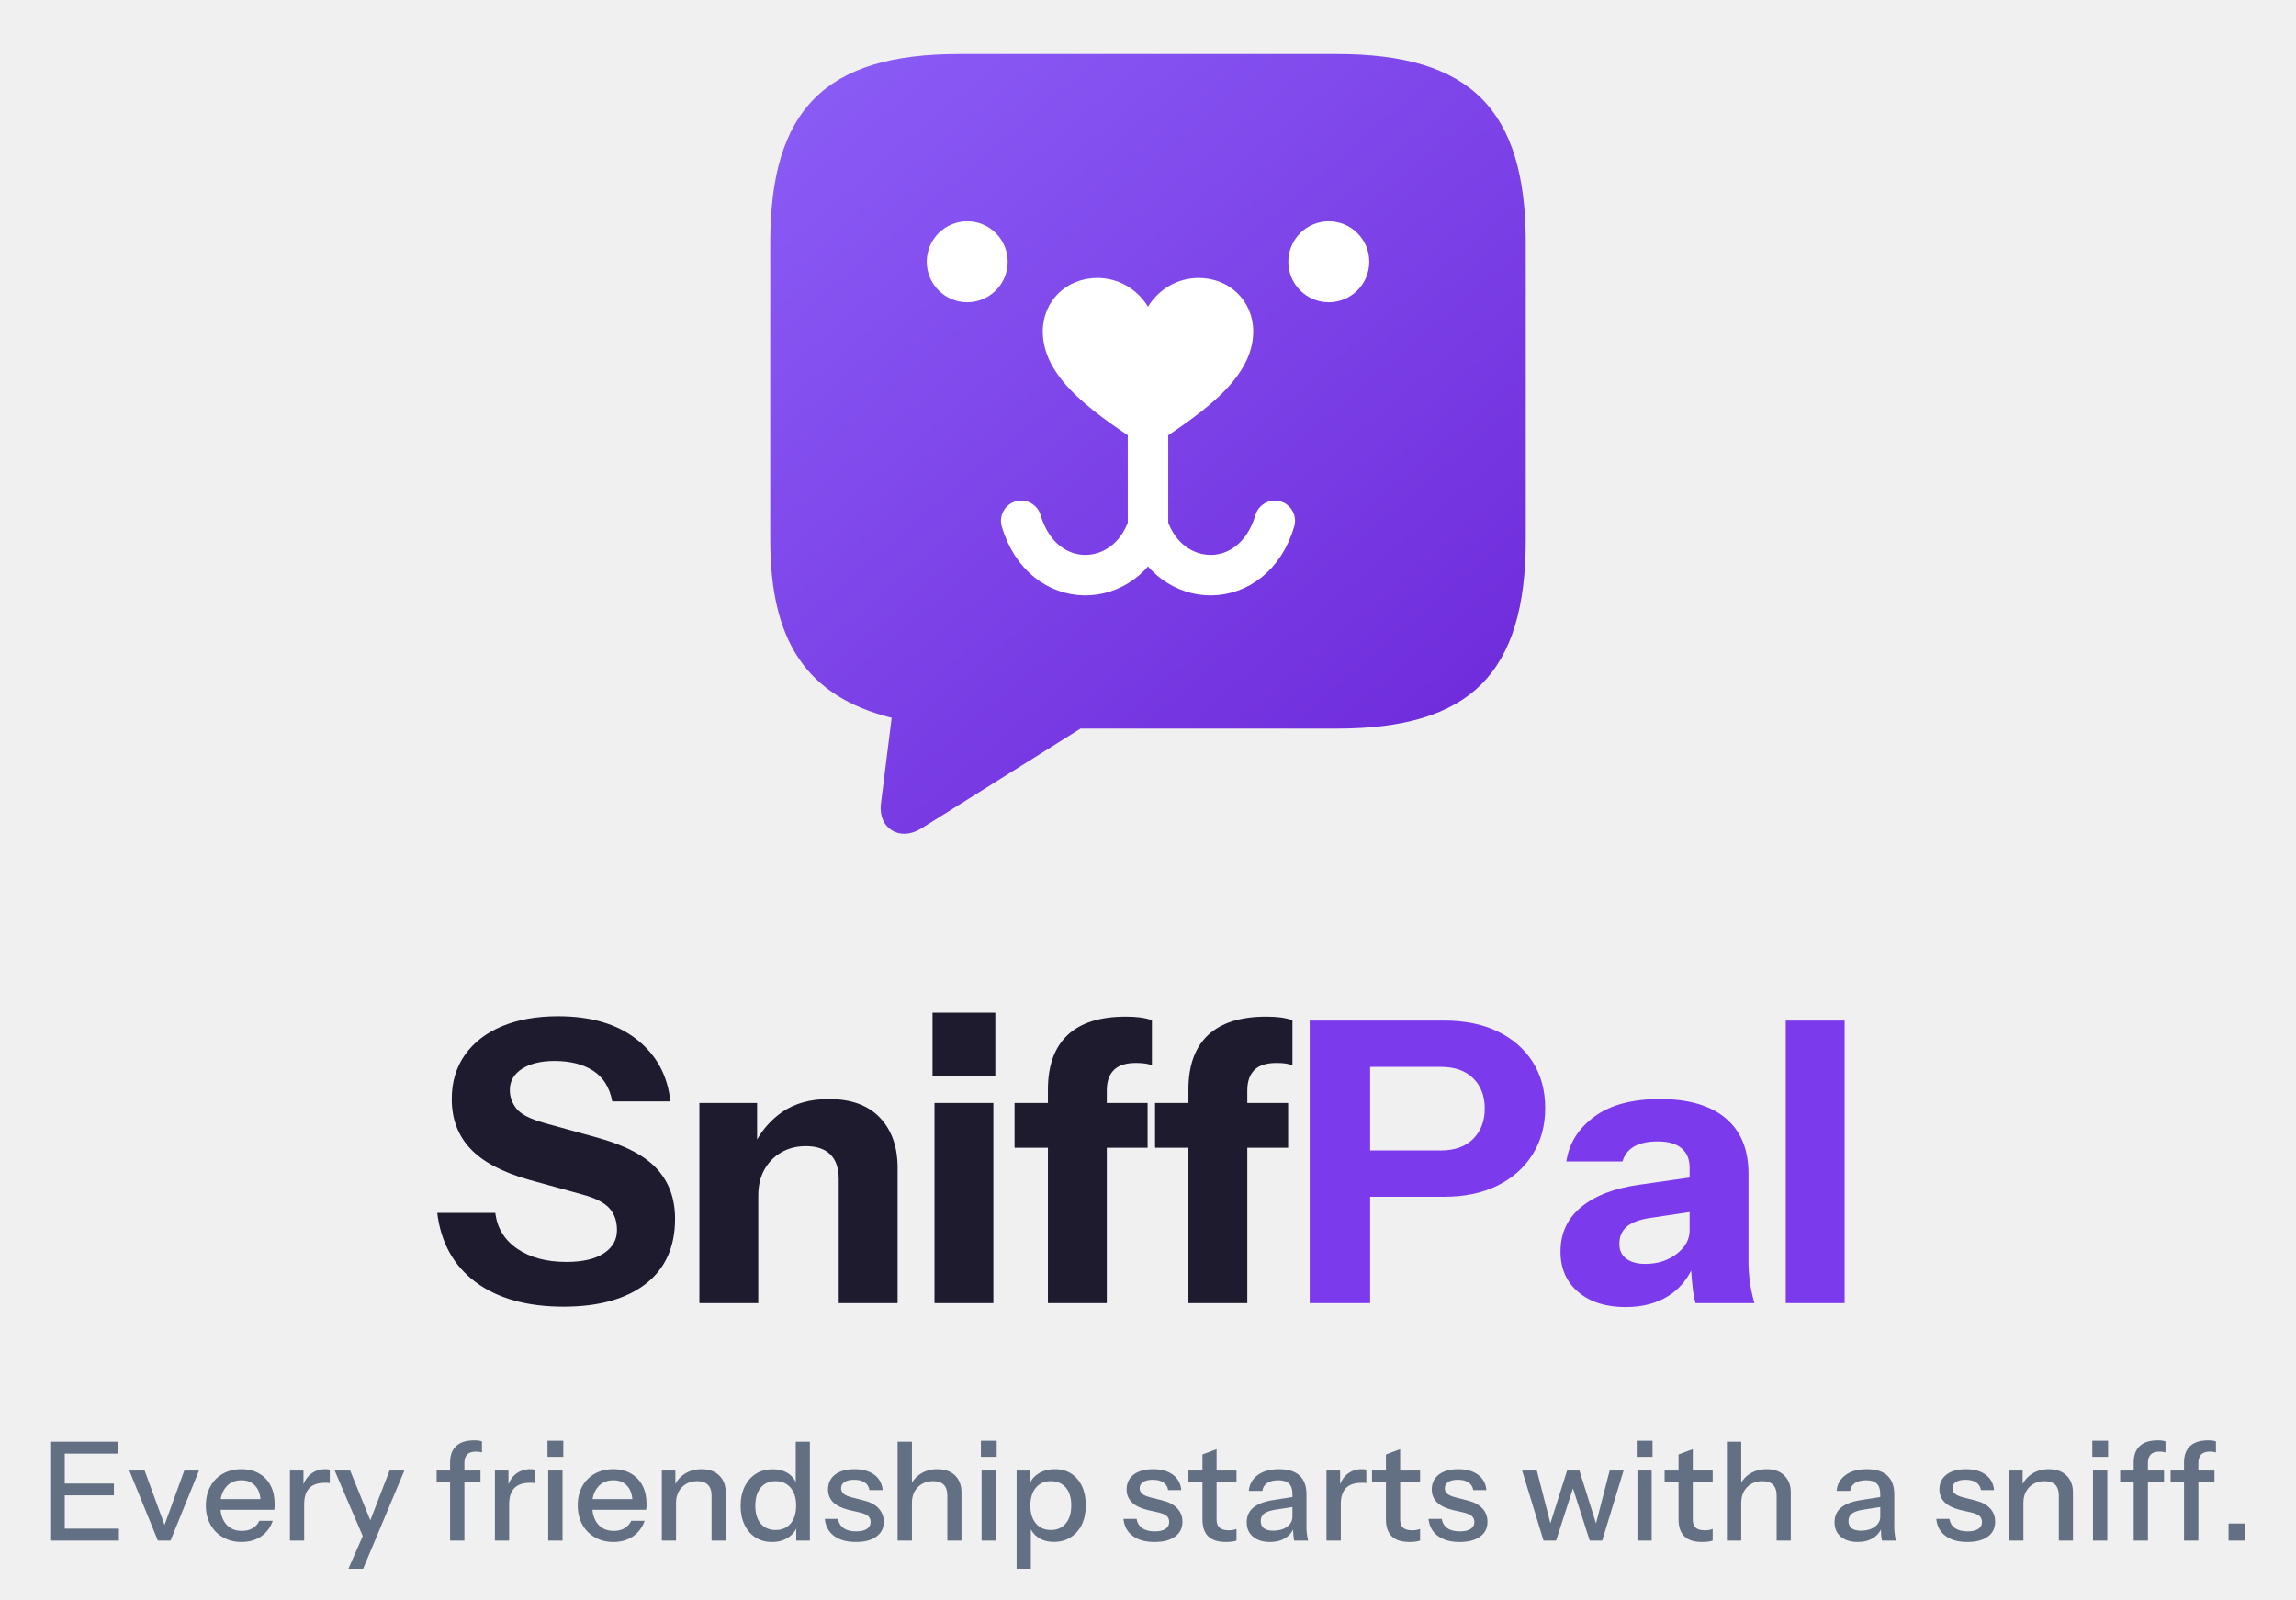
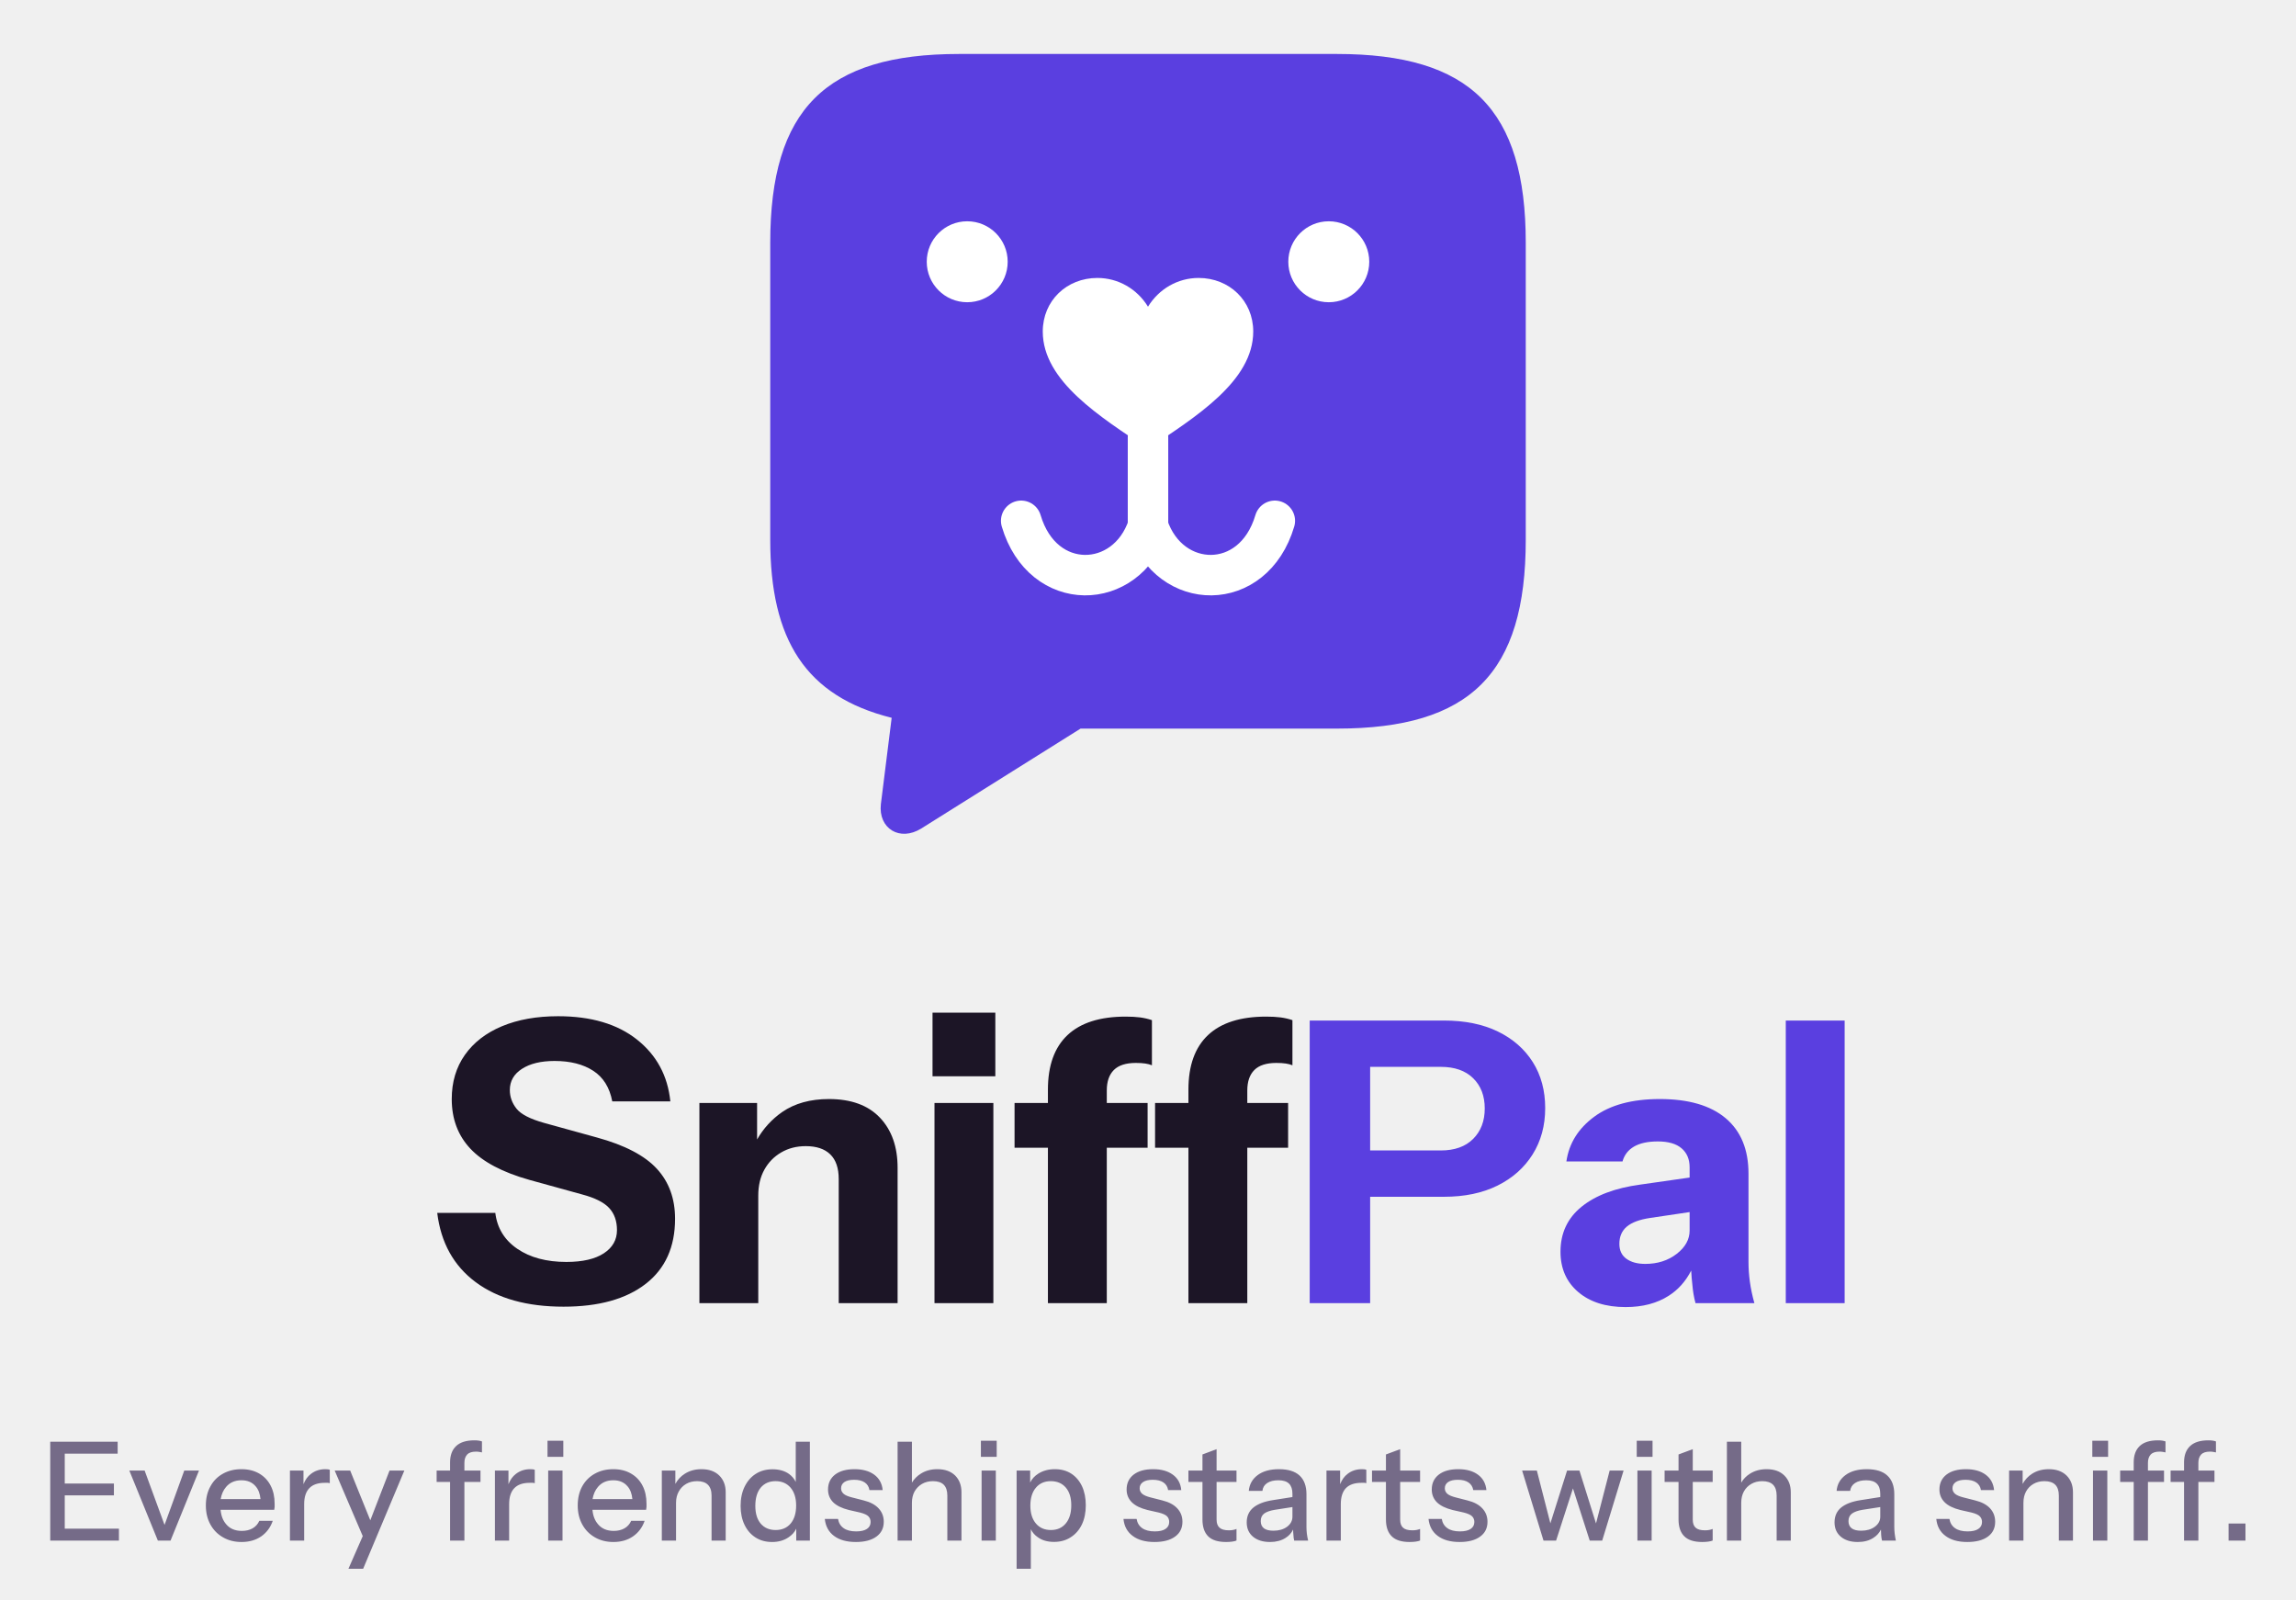
<svg xmlns="http://www.w3.org/2000/svg" width="234" height="163" viewBox="0 0 234 163" fill="none" role="img" aria-labelledby="title">
-   <defs>
-     <linearGradient id="sniffpal-violet" x1="8" y1="4" x2="56" y2="60" gradientUnits="userSpaceOnUse">
-       <stop stop-color="#8B5CF6" />
-       <stop offset="1" stop-color="#6D28D9" />
-     </linearGradient>
-   </defs>
  <g transform="translate(73 0) scale(1.375)">
-     <path d="M18 4 H46 C55.9 4 60 8.1 60 18 V40 C60 49.9 55.9 54 46 54 H27 L15.2 61.4 C13.6 62.4 12 61.4 12.2 59.6 L13 53.2 C6.6 51.6 4 47.4 4 40 V18 C4 8.1 8.1 4 18 4 Z" fill="url(#sniffpal-violet)" />
+     <path d="M18 4 H46 C55.9 4 60 8.1 60 18 V40 C60 49.9 55.9 54 46 54 H27 L15.2 61.4 C13.6 62.4 12 61.4 12.2 59.6 L13 53.2 C6.6 51.6 4 47.4 4 40 V18 C4 8.1 8.1 4 18 4 Z" fill="#5A3FE0" />
    <circle cx="18.6" cy="19.4" r="3" fill="#fff" />
    <circle cx="45.4" cy="19.4" r="3" fill="#fff" />
    <path d="M32 33.26 C28.47 30.9 24.2 28.25 24.2 24.57 C24.2 22.29 25.97 20.6 28.25 20.6 C29.79 20.6 31.19 21.41 32 22.73 C32.81 21.41 34.21 20.6 35.75 20.6 C38.03 20.6 39.8 22.29 39.8 24.57 C39.8 28.25 35.53 30.9 32 33.26 Z" fill="#fff" />
    <path d="M22.6 38.6 C24.2 44 30.4 43.8 32 39 C33.6 43.8 39.8 44 41.4 38.6 M32 32.4 V39" fill="none" stroke="#fff" stroke-width="3" stroke-linecap="round" stroke-linejoin="round" />
  </g>
  <g transform="translate(0 132.8)">
-     <path d="M57.44 0.36Q51.84 0.36 48.48-2.14Q45.12-4.64 44.56-9.20L50.48-9.20Q50.76-6.88 52.72-5.54Q54.68-4.20 57.72-4.20Q60.20-4.20 61.54-5.08Q62.88-5.96 62.88-7.44Q62.88-8.84 62.08-9.70Q61.28-10.56 59.32-11.08L53.96-12.56Q49.84-13.72 47.94-15.74Q46.04-17.76 46.04-20.80Q46.04-23.40 47.38-25.30Q48.72-27.20 51.16-28.22Q53.60-29.24 56.88-29.24Q61.92-29.24 64.92-26.86Q67.92-24.48 68.32-20.56L62.40-20.56Q62-22.68 60.46-23.68Q58.92-24.68 56.52-24.68Q54.44-24.68 53.20-23.88Q51.96-23.08 51.96-21.72Q51.96-20.68 52.64-19.82Q53.32-18.96 55.48-18.36L60.84-16.88Q65.08-15.72 66.94-13.70Q68.80-11.68 68.80-8.60Q68.80-4.28 65.80-1.96Q62.80 0.36 57.44 0.36M77.28 0L71.28 0L71.28-20.40L77.16-20.40L77.16-16.68Q78.12-18.36 79.72-19.48Q81.64-20.80 84.48-20.80Q87.88-20.80 89.68-18.90Q91.48-17 91.48-13.80L91.48 0L85.48 0L85.48-12.64Q85.48-14.32 84.62-15.16Q83.76-16 82.12-16Q80.72-16 79.62-15.36Q78.52-14.72 77.90-13.60Q77.28-12.48 77.28-10.96M101.24 0L95.24 0L95.24-20.40L101.24-20.40L101.24 0M101.44-23.12L95.04-23.12L95.04-29.60L101.44-29.60M112.80 0L106.80 0L106.80-15.84L103.40-15.84L103.40-20.40L106.80-20.40L106.80-21.76Q106.80-25.44 108.80-27.32Q110.80-29.20 114.72-29.20Q115.56-29.20 116.18-29.12Q116.80-29.04 117.40-28.84L117.40-24.24Q117.12-24.36 116.72-24.42Q116.32-24.48 115.76-24.48Q114.24-24.48 113.52-23.76Q112.80-23.04 112.80-21.68L112.80-20.40L116.96-20.40L116.96-15.84L112.80-15.84M127.12 0L121.12 0L121.12-15.84L117.72-15.84L117.72-20.40L121.12-20.40L121.12-21.76Q121.12-25.44 123.12-27.32Q125.12-29.20 129.04-29.20Q129.88-29.20 130.50-29.12Q131.12-29.04 131.72-28.84L131.72-24.24Q131.44-24.36 131.04-24.42Q130.64-24.48 130.08-24.48Q128.56-24.48 127.84-23.76Q127.12-23.04 127.12-21.68L127.12-20.40L131.28-20.40L131.28-15.84L127.12-15.84" fill="#1E1B2E" />
-     <path d="M139.64 0L133.48 0L133.48-28.80L147.16-28.80Q150.36-28.80 152.66-27.68Q154.96-26.56 156.22-24.56Q157.48-22.56 157.48-19.88Q157.48-17.20 156.20-15.16Q154.92-13.12 152.62-11.98Q150.32-10.84 147.16-10.84L139.64-10.84L139.64 0M139.64-24.08L139.64-15.56L146.84-15.56Q148.96-15.56 150.14-16.74Q151.32-17.92 151.32-19.84Q151.32-21.76 150.14-22.92Q148.96-24.08 146.84-24.08M178.80 0L172.80 0Q172.56-0.88 172.48-1.88Q172.40-2.52 172.36-3.32Q171.52-1.68 170.08-0.76Q168.28 0.40 165.68 0.40Q162.64 0.40 160.84-1.14Q159.04-2.68 159.04-5.24Q159.04-8.08 161.18-9.82Q163.32-11.56 167.16-12.08L172.20-12.80L172.20-13.84Q172.20-15.08 171.38-15.78Q170.56-16.48 168.96-16.48Q167.44-16.48 166.54-15.96Q165.64-15.44 165.36-14.44L159.64-14.44Q160.04-17.20 162.48-19Q164.92-20.80 169.16-20.80Q173.56-20.80 175.88-18.84Q178.20-16.88 178.20-13.20L178.20-4.20Q178.20-3.20 178.34-2.18Q178.48-1.16 178.80 0M172.20-7.40L172.20-9.28L168.16-8.68Q166.56-8.44 165.80-7.80Q165.04-7.16 165.04-6.04Q165.04-5.04 165.76-4.52Q166.48-4 167.68-4Q169.56-4 170.88-5.02Q172.20-6.04 172.20-7.40M188 0L182 0L182-28.80L188-28.80" fill="#7C3AED" />
+     <path d="M57.44 0.36Q51.84 0.36 48.48-2.14Q45.12-4.64 44.56-9.20L50.48-9.20Q50.76-6.88 52.72-5.54Q54.68-4.20 57.72-4.20Q60.20-4.20 61.54-5.08Q62.88-5.96 62.88-7.44Q62.88-8.84 62.08-9.70Q61.28-10.56 59.32-11.08L53.96-12.56Q49.84-13.72 47.94-15.74Q46.04-17.76 46.04-20.80Q46.04-23.40 47.38-25.30Q48.72-27.20 51.16-28.22Q53.60-29.24 56.88-29.24Q61.92-29.24 64.92-26.86Q67.92-24.48 68.32-20.56L62.40-20.56Q62-22.68 60.46-23.68Q58.92-24.68 56.52-24.68Q54.44-24.68 53.20-23.88Q51.96-23.08 51.96-21.72Q51.96-20.68 52.64-19.82Q53.32-18.96 55.48-18.36L60.84-16.88Q65.08-15.72 66.94-13.70Q68.80-11.68 68.80-8.60Q68.80-4.28 65.80-1.96Q62.80 0.36 57.44 0.36M77.28 0L71.28 0L71.28-20.40L77.16-20.40L77.16-16.68Q78.12-18.36 79.72-19.48Q81.64-20.80 84.48-20.80Q87.88-20.80 89.68-18.90Q91.48-17 91.48-13.80L91.48 0L85.48 0L85.48-12.64Q85.48-14.32 84.62-15.16Q83.76-16 82.12-16Q80.72-16 79.62-15.36Q78.52-14.72 77.90-13.60Q77.28-12.48 77.28-10.96M101.24 0L95.24 0L95.24-20.40L101.24-20.40L101.24 0M101.44-23.12L95.04-23.12L95.04-29.60L101.44-29.60M112.80 0L106.80 0L106.80-15.84L103.40-15.84L103.40-20.40L106.80-20.40L106.80-21.76Q106.80-25.44 108.80-27.32Q110.80-29.20 114.72-29.20Q115.56-29.20 116.18-29.12Q116.80-29.04 117.40-28.84L117.40-24.24Q117.12-24.36 116.72-24.42Q116.32-24.48 115.76-24.48Q114.24-24.48 113.52-23.76Q112.80-23.04 112.80-21.68L112.80-20.40L116.96-20.40L116.96-15.84L112.80-15.84M127.12 0L121.12 0L121.12-15.84L117.72-15.84L117.72-20.40L121.12-20.40L121.12-21.76Q121.12-25.44 123.12-27.32Q125.12-29.20 129.04-29.20Q129.88-29.20 130.50-29.12Q131.12-29.04 131.72-28.84L131.72-24.24Q131.44-24.36 131.04-24.42Q130.64-24.48 130.08-24.48Q128.56-24.48 127.84-23.76Q127.12-23.04 127.12-21.68L127.12-20.40L131.28-20.40L131.28-15.84L127.12-15.84" fill="#1C1526" />
+     <path d="M139.64 0L133.48 0L133.48-28.80L147.16-28.80Q150.36-28.80 152.66-27.68Q154.96-26.56 156.22-24.56Q157.48-22.56 157.48-19.88Q157.48-17.20 156.20-15.16Q154.92-13.12 152.62-11.98Q150.32-10.84 147.16-10.84L139.64-10.84L139.64 0M139.64-24.08L139.64-15.56L146.84-15.56Q148.96-15.56 150.14-16.74Q151.32-17.92 151.32-19.84Q151.32-21.76 150.14-22.92Q148.96-24.08 146.84-24.08M178.80 0L172.80 0Q172.56-0.88 172.48-1.88Q172.40-2.52 172.36-3.32Q171.52-1.68 170.08-0.76Q168.28 0.40 165.68 0.40Q162.64 0.40 160.84-1.14Q159.04-2.68 159.04-5.24Q159.04-8.08 161.18-9.82Q163.32-11.56 167.16-12.08L172.20-12.80L172.20-13.84Q172.20-15.08 171.38-15.78Q170.56-16.48 168.96-16.48Q167.44-16.48 166.54-15.96Q165.64-15.44 165.36-14.44L159.64-14.44Q160.04-17.20 162.48-19Q164.92-20.80 169.16-20.80Q173.56-20.80 175.88-18.84Q178.20-16.88 178.20-13.20L178.20-4.20Q178.20-3.20 178.34-2.18Q178.48-1.16 178.80 0M172.20-7.40L172.20-9.28L168.16-8.68Q166.56-8.44 165.80-7.80Q165.04-7.16 165.04-6.04Q165.04-5.04 165.76-4.52Q166.48-4 167.68-4Q169.56-4 170.88-5.02Q172.20-6.04 172.20-7.40M188 0L182 0L182-28.80L188-28.80" fill="#5A3FE0" />
  </g>
-   <path transform="translate(0 157)" d="M12.12 0L5.12 0L5.12-10.08L11.99-10.08L11.99-8.86L6.60-8.86L6.60-5.82L11.61-5.82L11.61-4.61L6.60-4.61L6.60-1.22L12.12-1.22M17.38 0L16.09 0L13.18-7.14L14.74-7.14L16.77-1.60L18.78-7.14L20.28-7.14M24.62 0.14Q23.54 0.14 22.72-0.34Q21.90-0.81 21.44-1.65Q20.98-2.49 20.98-3.58Q20.98-4.69 21.44-5.52Q21.89-6.36 22.72-6.82Q23.54-7.28 24.61-7.28Q25.64-7.28 26.41-6.84Q27.17-6.40 27.58-5.61Q27.99-4.83 27.99-3.75Q27.99-3.58 27.99-3.44Q27.98-3.29 27.95-3.14L22.48-3.14Q22.56-2.24 23.04-1.68Q23.61-0.99 24.65-0.99Q25.28-0.99 25.74-1.25Q26.20-1.51 26.43-2.02L27.80-2.02Q27.45-1.01 26.62-0.43Q25.78 0.14 24.62 0.14M22.49-4.23L26.55-4.23Q26.47-5.07 26.05-5.54Q25.53-6.15 24.61-6.15Q23.61-6.15 23.04-5.47Q22.62-4.98 22.49-4.23M31 0L29.55 0L29.55-7.14L30.93-7.14L30.93-5.75Q31.20-6.43 31.69-6.80Q32.31-7.28 33.16-7.28Q33.48-7.28 33.61-7.22L33.61-5.85Q33.54-5.88 33.41-5.89Q33.29-5.89 33.10-5.89Q32.05-5.89 31.53-5.35Q31-4.80 31-3.72M37.01 2.87L35.51 2.87L36.97-0.46L34.11-7.14L35.69-7.14L37.74-2.07L39.70-7.14L41.21-7.14M47.33 0L45.87 0L45.87-5.98L44.50-5.98L44.50-7.14L45.87-7.14L45.87-7.97Q45.87-9.06 46.49-9.64Q47.11-10.22 48.34-10.22Q48.62-10.22 48.80-10.19Q48.98-10.16 49.12-10.11L49.12-8.99Q49.02-9.02 48.86-9.04Q48.70-9.07 48.51-9.07Q47.89-9.07 47.61-8.77Q47.33-8.47 47.33-7.92L47.33-7.14L48.97-7.14L48.97-5.98L47.33-5.98M51.89 0L50.44 0L50.44-7.14L51.82-7.14L51.82-5.75Q52.09-6.43 52.58-6.80Q53.20-7.28 54.05-7.28Q54.37-7.28 54.50-7.22L54.50-5.85Q54.43-5.88 54.30-5.89Q54.17-5.89 53.99-5.89Q52.94-5.89 52.42-5.35Q51.89-4.80 51.89-3.72M57.33 0L55.87 0L55.87-7.14L57.33-7.14L57.33 0M57.41-8.54L55.80-8.54L55.80-10.18L57.41-10.18M62.52 0.14Q61.44 0.14 60.62-0.34Q59.80-0.81 59.34-1.65Q58.88-2.49 58.88-3.58Q58.88-4.69 59.33-5.52Q59.79-6.36 60.62-6.82Q61.44-7.28 62.51-7.28Q63.54-7.28 64.30-6.84Q65.07-6.40 65.48-5.61Q65.89-4.83 65.89-3.75Q65.89-3.58 65.89-3.44Q65.88-3.29 65.85-3.14L60.38-3.14Q60.46-2.24 60.94-1.68Q61.51-0.99 62.55-0.99Q63.18-0.99 63.64-1.25Q64.10-1.51 64.33-2.02L65.70-2.02Q65.35-1.01 64.51-0.43Q63.68 0.14 62.52 0.14M60.39-4.23L64.45-4.23Q64.37-5.07 63.95-5.54Q63.43-6.15 62.51-6.15Q61.51-6.15 60.94-5.47Q60.52-4.98 60.39-4.23M68.90 0L67.45 0L67.45-7.14L68.83-7.14L68.83-5.78Q69.18-6.43 69.80-6.82Q70.53-7.28 71.49-7.28Q72.64-7.28 73.30-6.64Q73.96-5.99 73.96-4.93L73.96 0L72.52 0L72.52-4.59Q72.52-5.33 72.14-5.70Q71.77-6.06 71.05-6.06Q70.41-6.06 69.93-5.78Q69.45-5.50 69.18-5.01Q68.90-4.52 68.90-3.85M82.54 0L81.15 0L81.15-1.22Q80.90-0.69 80.37-0.34Q79.67 0.14 78.69 0.14Q77.72 0.14 77-0.32Q76.28-0.78 75.88-1.61Q75.48-2.44 75.48-3.54Q75.48-4.66 75.89-5.50Q76.30-6.34 77.02-6.80Q77.75-7.27 78.73-7.27Q79.75-7.27 80.42-6.79Q80.86-6.47 81.10-5.98L81.10-10.08L82.54-10.08L82.54 0M79.05-1.08Q80.02-1.08 80.58-1.74Q81.14-2.41 81.14-3.58Q81.14-4.73 80.57-5.40Q80-6.06 79.04-6.06Q78.09-6.06 77.53-5.40Q76.98-4.73 76.98-3.54Q76.98-2.38 77.53-1.73Q78.09-1.08 79.05-1.08M87.23 0.14Q85.83 0.14 85-0.48Q84.18-1.09 84.06-2.21L85.41-2.21Q85.51-1.60 85.98-1.27Q86.44-0.94 87.26-0.94Q87.97-0.94 88.35-1.19Q88.73-1.44 88.73-1.90Q88.73-2.24 88.51-2.47Q88.29-2.70 87.66-2.86L86.52-3.12Q85.44-3.39 84.91-3.91Q84.39-4.44 84.39-5.21Q84.39-6.17 85.11-6.73Q85.83-7.28 87.09-7.28Q88.33-7.28 89.10-6.72Q89.86-6.16 89.96-5.15L88.61-5.15Q88.53-5.66 88.13-5.93Q87.73-6.20 87.05-6.20Q86.40-6.20 86.06-5.97Q85.72-5.74 85.72-5.33Q85.72-5 85.98-4.77Q86.23-4.55 86.84-4.40L88.01-4.10Q89.03-3.85 89.55-3.28Q90.07-2.72 90.07-1.92Q90.07-0.95 89.32-0.41Q88.57 0.14 87.23 0.14M92.94 0L91.48 0L91.48-10.08L92.94-10.08L92.94-5.91Q93.28-6.47 93.84-6.82Q94.56-7.28 95.53-7.28Q96.68-7.28 97.34-6.64Q97.99-5.99 97.99-4.93L97.99 0L96.55 0L96.55-4.59Q96.55-5.33 96.18-5.70Q95.81-6.06 95.08-6.06Q94.45-6.06 93.97-5.78Q93.49-5.50 93.21-5.01Q92.94-4.52 92.94-3.85M101.49 0L100.04 0L100.04-7.14L101.49-7.14L101.49 0M101.58-8.54L99.97-8.54L99.97-10.18L101.58-10.18M107.42 0.13Q106.41 0.13 105.75-0.36Q105.30-0.67 105.06-1.16L105.06 2.87L103.61 2.87L103.61-7.14L104.99-7.14L104.99-5.92Q105.26-6.47 105.81-6.82Q106.53-7.28 107.51-7.28Q108.48-7.28 109.19-6.82Q109.89-6.36 110.28-5.53Q110.66-4.70 110.66-3.60Q110.66-2.48 110.26-1.64Q109.85-0.80 109.12-0.34Q108.40 0.13 107.42 0.13M107.11-1.08Q108.06-1.08 108.62-1.75Q109.18-2.42 109.18-3.60Q109.18-4.76 108.62-5.41Q108.06-6.06 107.09-6.06Q106.14-6.06 105.58-5.40Q105.01-4.73 105.01-3.56Q105.01-2.41 105.58-1.74Q106.14-1.08 107.11-1.08M117.66 0.14Q116.26 0.14 115.44-0.48Q114.61-1.09 114.50-2.21L115.84-2.21Q115.94-1.60 116.41-1.27Q116.88-0.94 117.69-0.94Q118.41-0.94 118.78-1.19Q119.16-1.44 119.16-1.90Q119.16-2.24 118.95-2.47Q118.73-2.70 118.10-2.86L116.95-3.12Q115.87-3.39 115.35-3.91Q114.82-4.44 114.82-5.21Q114.82-6.17 115.54-6.73Q116.26-7.28 117.52-7.28Q118.77-7.28 119.53-6.72Q120.30-6.16 120.39-5.15L119.05-5.15Q118.97-5.66 118.57-5.93Q118.17-6.20 117.48-6.20Q116.84-6.20 116.50-5.97Q116.15-5.74 116.15-5.33Q116.15-5 116.41-4.77Q116.67-4.55 117.27-4.40L118.45-4.10Q119.47-3.85 119.99-3.28Q120.51-2.72 120.51-1.92Q120.51-0.95 119.76-0.41Q119.01 0.14 117.66 0.14M124.96 0.14Q123.71 0.14 123.13-0.44Q122.55-1.02 122.55-2.16L122.55-5.98L121.12-5.98L121.12-7.14L122.55-7.14L122.55-8.78L123.99-9.32L123.99-7.14L126.02-7.14L126.02-5.98L123.99-5.98L123.99-2.14Q123.99-1.58 124.29-1.32Q124.58-1.05 125.24-1.05Q125.49-1.05 125.69-1.09Q125.88-1.13 126.02-1.19L126.02-0.01Q125.87 0.06 125.59 0.10Q125.31 0.14 124.96 0.14M133.32 0L131.90 0Q131.83-0.27 131.82-0.59Q131.79-0.83 131.79-1.13Q131.53-0.59 131.01-0.27Q130.36 0.14 129.44 0.14Q128.35 0.14 127.70-0.40Q127.06-0.94 127.06-1.86Q127.06-2.81 127.74-3.37Q128.42-3.92 129.69-4.12L131.72-4.44L131.72-4.77Q131.72-5.46 131.38-5.80Q131.03-6.15 130.29-6.15Q129.58-6.15 129.15-5.87Q128.72-5.59 128.66-5.07L127.27-5.07Q127.37-6.08 128.18-6.68Q128.99-7.28 130.35-7.28Q131.75-7.28 132.45-6.63Q133.15-5.98 133.15-4.72L133.15-1.37Q133.15-1.05 133.19-0.71Q133.23-0.38 133.32 0M131.72-2.44L131.72-3.42L129.92-3.14Q129.20-3.02 128.84-2.76Q128.49-2.49 128.49-1.99Q128.49-1.50 128.82-1.25Q129.15-1.01 129.78-1.01Q130.62-1.01 131.17-1.41Q131.72-1.82 131.72-2.44M136.65 0L135.19 0L135.19-7.14L136.58-7.14L136.58-5.75Q136.85-6.43 137.34-6.80Q137.95-7.28 138.81-7.28Q139.13-7.28 139.25-7.22L139.25-5.85Q139.18-5.88 139.06-5.89Q138.93-5.89 138.75-5.89Q137.70-5.89 137.17-5.35Q136.65-4.80 136.65-3.72M143.66 0.14Q142.42 0.14 141.84-0.44Q141.25-1.02 141.25-2.16L141.25-5.98L139.83-5.98L139.83-7.14L141.25-7.14L141.25-8.78L142.70-9.32L142.70-7.14L144.73-7.14L144.73-5.98L142.70-5.98L142.70-2.14Q142.70-1.58 142.99-1.32Q143.28-1.05 143.94-1.05Q144.20-1.05 144.39-1.09Q144.59-1.13 144.73-1.19L144.73-0.01Q144.57 0.06 144.29 0.10Q144.01 0.14 143.66 0.14M148.76 0.14Q147.36 0.14 146.53-0.48Q145.71-1.09 145.59-2.21L146.94-2.21Q147.04-1.60 147.51-1.27Q147.97-0.94 148.79-0.94Q149.50-0.94 149.88-1.19Q150.26-1.44 150.26-1.90Q150.26-2.24 150.04-2.47Q149.82-2.70 149.19-2.86L148.04-3.12Q146.97-3.39 146.44-3.91Q145.92-4.44 145.92-5.21Q145.92-6.17 146.64-6.73Q147.36-7.28 148.62-7.28Q149.87-7.28 150.63-6.72Q151.39-6.16 151.49-5.15L150.15-5.15Q150.06-5.66 149.66-5.93Q149.26-6.20 148.58-6.20Q147.93-6.20 147.59-5.97Q147.25-5.74 147.25-5.33Q147.25-5 147.51-4.77Q147.77-4.55 148.37-4.40L149.54-4.10Q150.56-3.85 151.08-3.28Q151.60-2.72 151.60-1.92Q151.60-0.95 150.85-0.41Q150.10 0.14 148.76 0.14M158.59 0L157.31 0L155.13-7.14L156.63-7.14L158.01-1.76L159.71-7.14L160.97-7.14L162.66-1.75L164.05-7.14L165.47-7.14L163.29 0L162.02 0L160.31-5.32M168.33 0L166.88 0L166.88-7.14L168.33-7.14L168.33 0M168.42-8.54L166.81-8.54L166.81-10.18L168.42-10.18M173.48 0.14Q172.24 0.14 171.66-0.44Q171.07-1.02 171.07-2.16L171.07-5.98L169.65-5.98L169.65-7.14L171.07-7.14L171.07-8.78L172.52-9.32L172.52-7.14L174.55-7.14L174.55-5.98L172.52-5.98L172.52-2.14Q172.52-1.58 172.81-1.32Q173.10-1.05 173.76-1.05Q174.02-1.05 174.21-1.09Q174.41-1.13 174.55-1.19L174.55-0.01Q174.39 0.06 174.11 0.10Q173.83 0.14 173.48 0.14M177.46 0L176 0L176-10.08L177.46-10.08L177.46-5.91Q177.79-6.47 178.35-6.82Q179.08-7.28 180.05-7.28Q181.20-7.28 181.85-6.64Q182.51-5.99 182.51-4.93L182.51 0L181.07 0L181.07-4.59Q181.07-5.33 180.70-5.70Q180.33-6.06 179.60-6.06Q178.97-6.06 178.49-5.78Q178-5.50 177.73-5.01Q177.46-4.52 177.46-3.85M193.22 0L191.81 0Q191.74-0.27 191.72-0.59Q191.70-0.83 191.70-1.13Q191.43-0.59 190.91-0.27Q190.27 0.14 189.34 0.14Q188.25 0.14 187.61-0.40Q186.97-0.94 186.97-1.86Q186.97-2.81 187.64-3.37Q188.32-3.92 189.60-4.12L191.63-4.44L191.63-4.77Q191.63-5.46 191.28-5.80Q190.94-6.15 190.20-6.15Q189.49-6.15 189.06-5.87Q188.63-5.59 188.56-5.07L187.18-5.07Q187.27-6.08 188.09-6.68Q188.90-7.28 190.25-7.28Q191.66-7.28 192.35-6.63Q193.06-5.98 193.06-4.72L193.06-1.37Q193.06-1.05 193.10-0.71Q193.14-0.38 193.22 0M191.63-2.44L191.63-3.42L189.82-3.14Q189.11-3.02 188.75-2.76Q188.39-2.49 188.39-1.99Q188.39-1.50 188.72-1.25Q189.05-1.01 189.68-1.01Q190.52-1.01 191.07-1.41Q191.63-1.82 191.63-2.44M200.50 0.14Q199.10 0.14 198.28-0.48Q197.45-1.09 197.34-2.21L198.68-2.21Q198.78-1.60 199.25-1.27Q199.72-0.94 200.53-0.94Q201.25-0.94 201.62-1.19Q202-1.44 202-1.90Q202-2.24 201.78-2.47Q201.57-2.70 200.94-2.86L199.79-3.12Q198.71-3.39 198.19-3.91Q197.66-4.44 197.66-5.21Q197.66-6.17 198.38-6.73Q199.10-7.28 200.36-7.28Q201.61-7.28 202.37-6.72Q203.13-6.16 203.23-5.15L201.89-5.15Q201.81-5.66 201.41-5.93Q201.01-6.20 200.32-6.20Q199.68-6.20 199.33-5.97Q198.99-5.74 198.99-5.33Q198.99-5 199.25-4.77Q199.51-4.55 200.11-4.40L201.29-4.10Q202.31-3.85 202.83-3.28Q203.34-2.72 203.34-1.92Q203.34-0.95 202.60-0.41Q201.85 0.14 200.50 0.14M206.22 0L204.76 0L204.76-7.14L206.14-7.14L206.14-5.78Q206.50-6.43 207.11-6.82Q207.84-7.28 208.81-7.28Q209.95-7.28 210.61-6.64Q211.27-5.99 211.27-4.93L211.27 0L209.83 0L209.83-4.59Q209.83-5.33 209.46-5.70Q209.09-6.06 208.36-6.06Q207.73-6.06 207.24-5.78Q206.76-5.50 206.49-5.01Q206.22-4.52 206.22-3.85M214.77 0L213.31 0L213.31-7.14L214.77-7.14L214.77 0M214.85-8.54L213.24-8.54L213.24-10.18L214.85-10.18M218.91 0L217.46 0L217.46-5.98L216.08-5.98L216.08-7.14L217.46-7.14L217.46-7.97Q217.46-9.06 218.07-9.64Q218.69-10.22 219.92-10.22Q220.20-10.22 220.38-10.19Q220.56-10.16 220.70-10.11L220.70-8.99Q220.61-9.02 220.45-9.04Q220.28-9.07 220.09-9.07Q219.47-9.07 219.19-8.77Q218.91-8.47 218.91-7.92L218.91-7.14L220.55-7.14L220.55-5.98L218.91-5.98M224.05 0L222.59 0L222.59-5.98L221.22-5.98L221.22-7.14L222.59-7.14L222.59-7.97Q222.59-9.06 223.21-9.64Q223.83-10.22 225.06-10.22Q225.34-10.22 225.52-10.19Q225.70-10.16 225.84-10.11L225.84-8.99Q225.75-9.02 225.58-9.04Q225.42-9.07 225.23-9.07Q224.61-9.07 224.33-8.77Q224.05-8.47 224.05-7.92L224.05-7.14L225.69-7.14L225.69-5.98L224.05-5.98M228.85 0L227.13 0L227.13-1.74L228.85-1.74" fill="#637083" />
+   <path transform="translate(0 157)" d="M12.12 0L5.12 0L5.12-10.08L11.99-10.08L11.99-8.86L6.60-8.86L6.60-5.82L11.61-5.82L11.61-4.61L6.60-4.61L6.60-1.22L12.12-1.22M17.38 0L16.09 0L13.18-7.14L14.74-7.14L16.77-1.60L18.78-7.14L20.28-7.14M24.62 0.14Q23.54 0.14 22.72-0.34Q21.90-0.81 21.44-1.65Q20.98-2.49 20.98-3.58Q20.98-4.69 21.44-5.52Q21.89-6.36 22.72-6.82Q23.54-7.28 24.61-7.28Q25.64-7.28 26.41-6.84Q27.17-6.40 27.58-5.61Q27.99-4.83 27.99-3.75Q27.99-3.58 27.99-3.44Q27.98-3.29 27.95-3.14L22.48-3.14Q22.56-2.24 23.04-1.68Q23.61-0.99 24.65-0.99Q25.28-0.99 25.74-1.25Q26.20-1.51 26.43-2.02L27.80-2.02Q27.45-1.01 26.62-0.43Q25.78 0.14 24.62 0.14M22.49-4.23L26.55-4.23Q26.47-5.07 26.05-5.54Q25.53-6.15 24.61-6.15Q23.61-6.15 23.04-5.47Q22.62-4.98 22.49-4.23M31 0L29.55 0L29.55-7.14L30.93-7.14L30.93-5.75Q31.20-6.43 31.69-6.80Q32.31-7.28 33.16-7.28Q33.48-7.28 33.61-7.22L33.61-5.85Q33.54-5.88 33.41-5.89Q33.29-5.89 33.10-5.89Q32.05-5.89 31.53-5.35Q31-4.80 31-3.72M37.01 2.87L35.51 2.87L36.97-0.46L34.11-7.14L35.69-7.14L37.74-2.07L39.70-7.14L41.21-7.14M47.33 0L45.87 0L45.87-5.98L44.50-5.98L44.50-7.14L45.87-7.14L45.87-7.97Q45.87-9.06 46.49-9.64Q47.11-10.22 48.34-10.22Q48.62-10.22 48.80-10.19Q48.98-10.16 49.12-10.11L49.12-8.99Q49.02-9.02 48.86-9.04Q48.70-9.07 48.51-9.07Q47.89-9.07 47.61-8.77Q47.33-8.47 47.33-7.92L47.33-7.14L48.97-7.14L48.97-5.98L47.33-5.98M51.89 0L50.44 0L50.44-7.14L51.82-7.14L51.82-5.75Q52.09-6.43 52.58-6.80Q53.20-7.28 54.05-7.28Q54.37-7.28 54.50-7.22L54.50-5.85Q54.43-5.88 54.30-5.89Q54.17-5.89 53.99-5.89Q52.94-5.89 52.42-5.35Q51.89-4.80 51.89-3.72M57.33 0L55.87 0L55.87-7.14L57.33-7.14L57.33 0M57.41-8.54L55.80-8.54L55.80-10.18L57.41-10.18M62.52 0.14Q61.44 0.14 60.62-0.34Q59.80-0.81 59.34-1.65Q58.88-2.49 58.88-3.58Q58.88-4.69 59.33-5.52Q59.79-6.36 60.62-6.82Q61.44-7.28 62.51-7.28Q63.54-7.28 64.30-6.84Q65.07-6.40 65.48-5.61Q65.89-4.83 65.89-3.75Q65.89-3.58 65.89-3.44Q65.88-3.29 65.85-3.14L60.38-3.14Q60.46-2.24 60.94-1.68Q61.51-0.99 62.55-0.99Q63.18-0.99 63.64-1.25Q64.10-1.51 64.33-2.02L65.70-2.02Q65.35-1.01 64.51-0.43Q63.68 0.14 62.52 0.14M60.39-4.23L64.45-4.23Q64.37-5.07 63.95-5.54Q63.43-6.15 62.51-6.15Q61.51-6.15 60.94-5.47Q60.52-4.98 60.39-4.23M68.90 0L67.45 0L67.45-7.14L68.83-7.14L68.83-5.78Q69.18-6.43 69.80-6.82Q70.53-7.28 71.49-7.28Q72.64-7.28 73.30-6.64Q73.96-5.99 73.96-4.93L73.96 0L72.52 0L72.52-4.59Q72.52-5.33 72.14-5.70Q71.77-6.06 71.05-6.06Q70.41-6.06 69.93-5.78Q69.45-5.50 69.18-5.01Q68.90-4.52 68.90-3.85M82.54 0L81.15 0L81.15-1.22Q80.90-0.69 80.37-0.34Q79.67 0.14 78.69 0.14Q77.72 0.14 77-0.32Q76.28-0.78 75.88-1.61Q75.48-2.44 75.48-3.54Q75.48-4.66 75.89-5.50Q76.30-6.34 77.02-6.80Q77.75-7.27 78.73-7.27Q79.75-7.27 80.42-6.79Q80.86-6.47 81.10-5.98L81.10-10.08L82.54-10.08L82.54 0M79.05-1.08Q80.02-1.08 80.58-1.74Q81.14-2.41 81.14-3.58Q81.14-4.73 80.57-5.40Q80-6.06 79.04-6.06Q78.09-6.06 77.53-5.40Q76.98-4.73 76.98-3.54Q76.98-2.38 77.53-1.73Q78.09-1.08 79.05-1.08M87.23 0.14Q85.83 0.14 85-0.48Q84.18-1.09 84.06-2.21L85.41-2.21Q85.51-1.60 85.98-1.27Q86.44-0.94 87.26-0.94Q87.97-0.94 88.35-1.19Q88.73-1.44 88.73-1.90Q88.73-2.24 88.51-2.47Q88.29-2.70 87.66-2.86L86.52-3.12Q85.44-3.39 84.91-3.91Q84.39-4.44 84.39-5.21Q84.39-6.17 85.11-6.73Q85.83-7.28 87.09-7.28Q88.33-7.28 89.10-6.72Q89.86-6.16 89.96-5.15L88.61-5.15Q88.53-5.66 88.13-5.93Q87.73-6.20 87.05-6.20Q86.40-6.20 86.06-5.97Q85.72-5.74 85.72-5.33Q85.72-5 85.98-4.77Q86.23-4.55 86.84-4.40L88.01-4.10Q89.03-3.85 89.55-3.28Q90.07-2.72 90.07-1.92Q90.07-0.95 89.32-0.41Q88.57 0.14 87.23 0.14M92.94 0L91.48 0L91.48-10.08L92.94-10.08L92.94-5.91Q93.28-6.47 93.84-6.82Q94.56-7.28 95.53-7.28Q96.68-7.28 97.34-6.64Q97.99-5.99 97.99-4.93L97.99 0L96.55 0L96.55-4.59Q96.55-5.33 96.18-5.70Q95.81-6.06 95.08-6.06Q94.45-6.06 93.97-5.78Q93.49-5.50 93.21-5.01Q92.94-4.52 92.94-3.85M101.49 0L100.04 0L100.04-7.14L101.49-7.14L101.49 0M101.58-8.54L99.97-8.54L99.97-10.18L101.58-10.18M107.42 0.13Q106.41 0.13 105.75-0.36Q105.30-0.67 105.06-1.16L105.06 2.87L103.61 2.87L103.61-7.14L104.99-7.14L104.99-5.92Q105.26-6.47 105.81-6.82Q106.53-7.28 107.51-7.28Q108.48-7.28 109.19-6.82Q109.89-6.36 110.28-5.53Q110.66-4.70 110.66-3.60Q110.66-2.48 110.26-1.64Q109.85-0.80 109.12-0.34Q108.40 0.13 107.42 0.13M107.11-1.08Q108.06-1.08 108.62-1.75Q109.18-2.42 109.18-3.60Q109.18-4.76 108.62-5.41Q108.06-6.06 107.09-6.06Q106.14-6.06 105.58-5.40Q105.01-4.73 105.01-3.56Q105.01-2.41 105.58-1.74Q106.14-1.08 107.11-1.08M117.66 0.14Q116.26 0.14 115.44-0.48Q114.61-1.09 114.50-2.21L115.84-2.21Q115.94-1.60 116.41-1.27Q116.88-0.94 117.69-0.94Q118.41-0.94 118.78-1.19Q119.16-1.44 119.16-1.90Q119.16-2.24 118.95-2.47Q118.73-2.70 118.10-2.86L116.95-3.12Q115.87-3.39 115.35-3.91Q114.82-4.44 114.82-5.21Q114.82-6.17 115.54-6.73Q116.26-7.28 117.52-7.28Q118.77-7.28 119.53-6.72Q120.30-6.16 120.39-5.15L119.05-5.15Q118.97-5.66 118.57-5.93Q118.17-6.20 117.48-6.20Q116.84-6.20 116.50-5.97Q116.15-5.74 116.15-5.33Q116.15-5 116.41-4.77Q116.67-4.55 117.27-4.40L118.45-4.10Q119.47-3.85 119.99-3.28Q120.51-2.72 120.51-1.92Q120.51-0.95 119.76-0.41Q119.01 0.14 117.66 0.14M124.96 0.14Q123.71 0.14 123.13-0.44Q122.55-1.02 122.55-2.16L122.55-5.98L121.12-5.98L121.12-7.14L122.55-7.14L122.55-8.78L123.99-9.32L123.99-7.14L126.02-7.14L126.02-5.98L123.99-5.98L123.99-2.14Q123.99-1.58 124.29-1.32Q124.58-1.05 125.24-1.05Q125.49-1.05 125.69-1.09Q125.88-1.13 126.02-1.19L126.02-0.01Q125.87 0.06 125.59 0.10Q125.31 0.14 124.96 0.14M133.32 0L131.90 0Q131.83-0.27 131.82-0.59Q131.79-0.83 131.79-1.13Q131.53-0.59 131.01-0.27Q130.36 0.14 129.44 0.14Q128.35 0.14 127.70-0.40Q127.06-0.94 127.06-1.86Q127.06-2.81 127.74-3.37Q128.42-3.92 129.69-4.12L131.72-4.44L131.72-4.77Q131.72-5.46 131.38-5.80Q131.03-6.15 130.29-6.15Q129.58-6.15 129.15-5.87Q128.72-5.59 128.66-5.07L127.27-5.07Q127.37-6.08 128.18-6.68Q128.99-7.28 130.35-7.28Q131.75-7.28 132.45-6.63Q133.15-5.98 133.15-4.72L133.15-1.37Q133.15-1.05 133.19-0.71Q133.23-0.38 133.32 0M131.72-2.44L131.72-3.42L129.92-3.14Q129.20-3.02 128.84-2.76Q128.49-2.49 128.49-1.99Q128.49-1.50 128.82-1.25Q129.15-1.01 129.78-1.01Q130.62-1.01 131.17-1.41Q131.72-1.82 131.72-2.44M136.65 0L135.19 0L135.19-7.14L136.58-7.14L136.58-5.75Q136.85-6.43 137.34-6.80Q137.95-7.28 138.81-7.28Q139.13-7.28 139.25-7.22L139.25-5.85Q139.18-5.88 139.06-5.89Q138.93-5.89 138.75-5.89Q137.70-5.89 137.17-5.35Q136.65-4.80 136.65-3.72M143.66 0.14Q142.42 0.14 141.84-0.44Q141.25-1.02 141.25-2.16L141.25-5.98L139.83-5.98L139.83-7.14L141.25-7.14L141.25-8.78L142.70-9.32L142.70-7.14L144.73-7.14L144.73-5.98L142.70-5.98L142.70-2.14Q142.70-1.58 142.99-1.32Q143.28-1.05 143.94-1.05Q144.20-1.05 144.39-1.09Q144.59-1.13 144.73-1.19L144.73-0.01Q144.57 0.06 144.29 0.10Q144.01 0.14 143.66 0.14M148.76 0.14Q147.36 0.14 146.53-0.48Q145.71-1.09 145.59-2.21L146.94-2.21Q147.04-1.60 147.51-1.27Q147.97-0.94 148.79-0.94Q149.50-0.94 149.88-1.19Q150.26-1.44 150.26-1.90Q150.26-2.24 150.04-2.47Q149.82-2.70 149.19-2.86L148.04-3.12Q146.97-3.39 146.44-3.91Q145.92-4.44 145.92-5.21Q145.92-6.17 146.64-6.73Q147.36-7.28 148.62-7.28Q149.87-7.28 150.63-6.72Q151.39-6.16 151.49-5.15L150.15-5.15Q150.06-5.66 149.66-5.93Q149.26-6.20 148.58-6.20Q147.93-6.20 147.59-5.97Q147.25-5.74 147.25-5.33Q147.25-5 147.51-4.77Q147.77-4.55 148.37-4.40L149.54-4.10Q150.56-3.85 151.08-3.28Q151.60-2.72 151.60-1.92Q151.60-0.95 150.85-0.41Q150.10 0.14 148.76 0.14M158.59 0L157.31 0L155.13-7.14L156.63-7.14L158.01-1.76L159.71-7.14L160.97-7.14L162.66-1.75L164.05-7.14L165.47-7.14L163.29 0L162.02 0L160.31-5.32M168.33 0L166.88 0L166.88-7.14L168.33-7.14L168.33 0M168.42-8.54L166.81-8.54L166.81-10.18L168.42-10.18M173.48 0.14Q172.24 0.14 171.66-0.44Q171.07-1.02 171.07-2.16L171.07-5.98L169.65-5.98L169.65-7.14L171.07-7.14L171.07-8.78L172.52-9.32L172.52-7.14L174.55-7.14L174.55-5.98L172.52-5.98L172.52-2.14Q172.52-1.58 172.81-1.32Q173.10-1.05 173.76-1.05Q174.02-1.05 174.21-1.09Q174.41-1.13 174.55-1.19L174.55-0.01Q174.39 0.06 174.11 0.10Q173.83 0.14 173.48 0.14M177.46 0L176 0L176-10.08L177.46-10.08L177.46-5.91Q177.79-6.47 178.35-6.82Q179.08-7.28 180.05-7.28Q181.20-7.28 181.85-6.64Q182.51-5.99 182.51-4.93L182.51 0L181.07 0L181.07-4.59Q181.07-5.33 180.70-5.70Q180.33-6.06 179.60-6.06Q178.97-6.06 178.49-5.78Q178-5.50 177.73-5.01Q177.46-4.52 177.46-3.85M193.22 0L191.81 0Q191.74-0.27 191.72-0.59Q191.70-0.83 191.70-1.13Q191.43-0.59 190.91-0.27Q190.27 0.14 189.34 0.14Q188.25 0.14 187.61-0.40Q186.97-0.94 186.97-1.86Q186.97-2.81 187.64-3.37Q188.32-3.92 189.60-4.12L191.63-4.44L191.63-4.77Q191.63-5.46 191.28-5.80Q190.94-6.15 190.20-6.15Q189.49-6.15 189.06-5.87Q188.63-5.59 188.56-5.07L187.18-5.07Q187.27-6.08 188.09-6.68Q188.90-7.28 190.25-7.28Q191.66-7.28 192.35-6.63Q193.06-5.98 193.06-4.72L193.06-1.37Q193.06-1.05 193.10-0.71Q193.14-0.38 193.22 0M191.63-2.44L191.63-3.42L189.82-3.14Q189.11-3.02 188.75-2.76Q188.39-2.49 188.39-1.99Q188.39-1.50 188.72-1.25Q189.05-1.01 189.68-1.01Q190.52-1.01 191.07-1.41Q191.63-1.82 191.63-2.44M200.50 0.14Q199.10 0.14 198.28-0.48Q197.45-1.09 197.34-2.21L198.68-2.21Q198.78-1.60 199.25-1.27Q199.72-0.94 200.53-0.94Q201.25-0.94 201.62-1.19Q202-1.44 202-1.90Q202-2.24 201.78-2.47Q201.57-2.70 200.94-2.86L199.79-3.12Q198.71-3.39 198.19-3.91Q197.66-4.44 197.66-5.21Q197.66-6.17 198.38-6.73Q199.10-7.28 200.36-7.28Q201.61-7.28 202.37-6.72Q203.13-6.16 203.23-5.15L201.89-5.15Q201.81-5.66 201.41-5.93Q201.01-6.20 200.32-6.20Q199.68-6.20 199.33-5.97Q198.99-5.74 198.99-5.33Q198.99-5 199.25-4.77Q199.51-4.55 200.11-4.40L201.29-4.10Q202.31-3.85 202.83-3.28Q203.34-2.72 203.34-1.92Q203.34-0.95 202.60-0.41Q201.85 0.14 200.50 0.14M206.22 0L204.76 0L204.76-7.14L206.14-7.14L206.14-5.78Q206.50-6.43 207.11-6.82Q207.84-7.28 208.81-7.28Q209.95-7.28 210.61-6.64Q211.27-5.99 211.27-4.93L211.27 0L209.83 0L209.83-4.59Q209.83-5.33 209.46-5.70Q209.09-6.06 208.36-6.06Q207.73-6.06 207.24-5.78Q206.76-5.50 206.49-5.01Q206.22-4.52 206.22-3.85M214.77 0L213.31 0L213.31-7.14L214.77-7.14L214.77 0M214.85-8.54L213.24-8.54L213.24-10.18L214.85-10.18M218.91 0L217.46 0L217.46-5.98L216.08-5.98L216.08-7.14L217.46-7.14L217.46-7.97Q217.46-9.06 218.07-9.64Q218.69-10.22 219.92-10.22Q220.20-10.22 220.38-10.19Q220.56-10.16 220.70-10.11L220.70-8.99Q220.61-9.02 220.45-9.04Q220.28-9.07 220.09-9.07Q219.47-9.07 219.19-8.77Q218.91-8.47 218.91-7.92L218.91-7.14L220.55-7.14L220.55-5.98L218.91-5.98M224.05 0L222.59 0L222.59-5.98L221.22-5.98L221.22-7.14L222.59-7.14L222.59-7.97Q222.59-9.06 223.21-9.64Q223.83-10.22 225.06-10.22Q225.34-10.22 225.52-10.19Q225.70-10.16 225.84-10.11L225.84-8.99Q225.75-9.02 225.58-9.04Q225.42-9.07 225.23-9.07Q224.61-9.07 224.33-8.77Q224.05-8.47 224.05-7.92L224.05-7.14L225.69-7.14L225.69-5.98L224.05-5.98M228.85 0L227.13 0L227.13-1.74L228.85-1.74" fill="#756B88" />
</svg>
